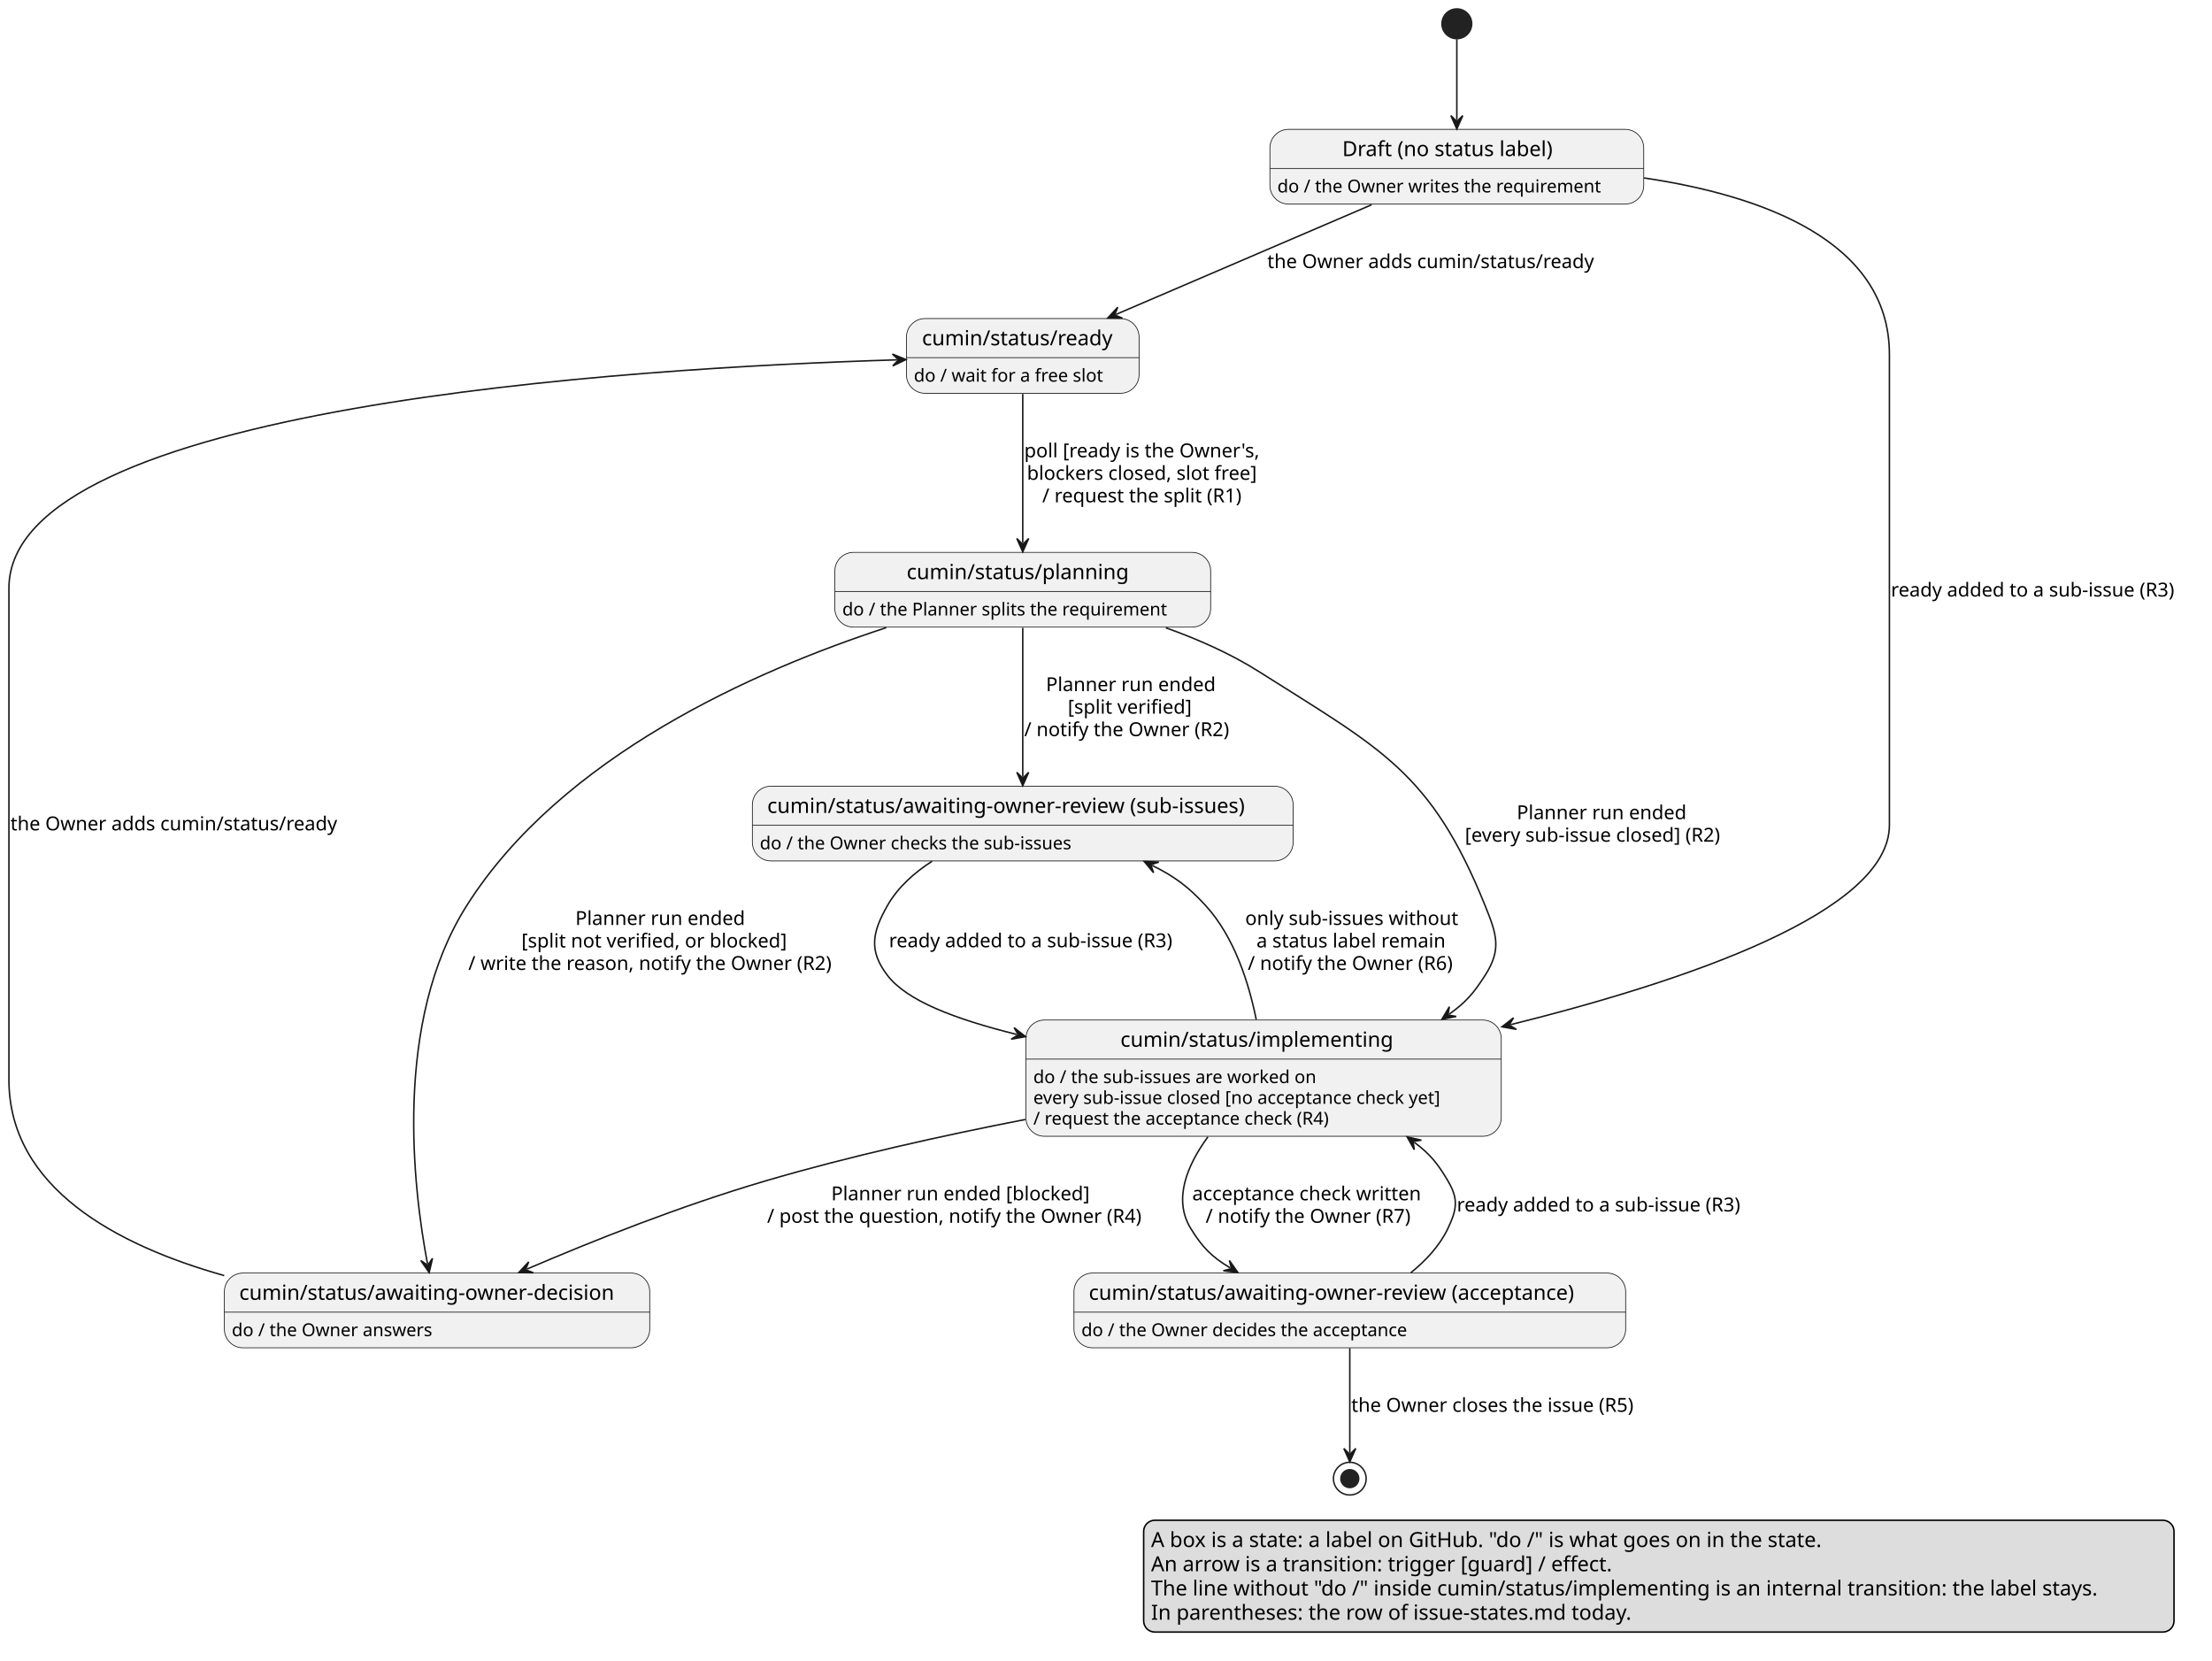
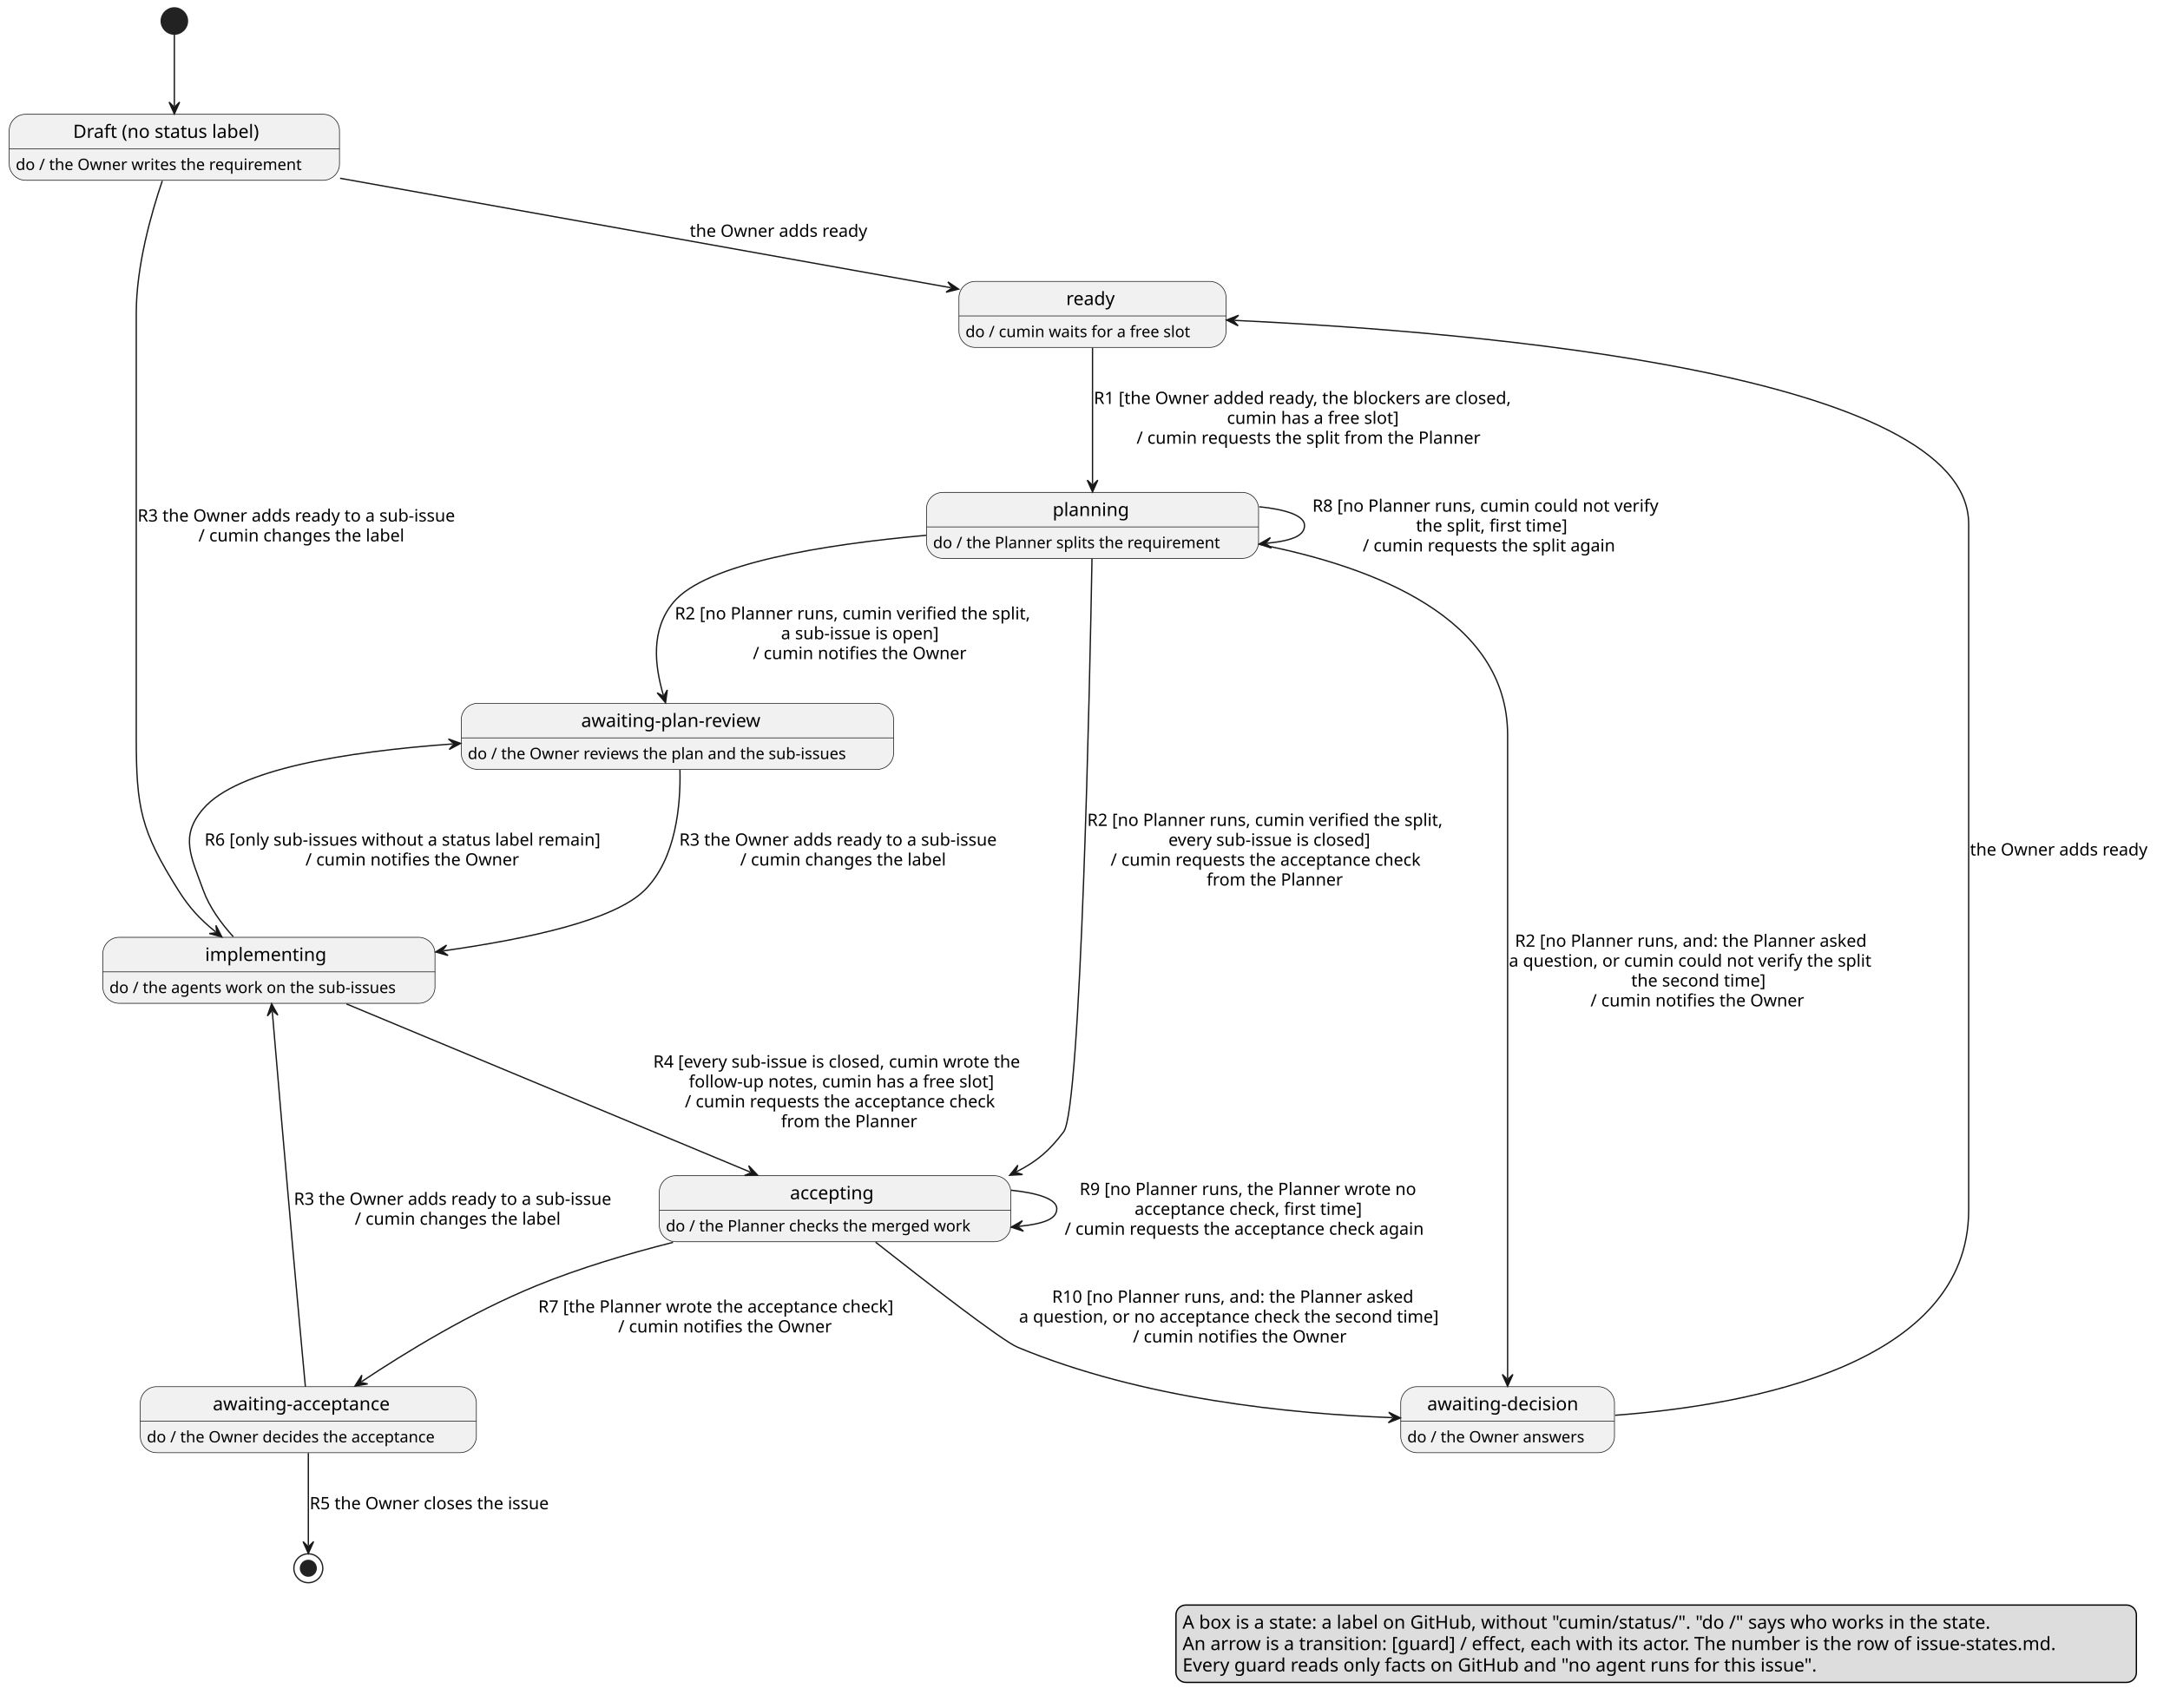
- <svg xmlns="http://www.w3.org/2000/svg" contentStyleType="text/css" data-diagram-type="STATE" height="1117px" preserveAspectRatio="none" style="width:1488px;height:1117px;background:#FFFFFF;" version="1.1" viewBox="0 0 1488 1117" width="1488px" zoomAndPan="magnify">
+ <svg xmlns="http://www.w3.org/2000/svg" contentStyleType="text/css" data-diagram-type="STATE" height="1300px" preserveAspectRatio="none" style="width:1652px;height:1300px;background:#FFFFFF;" version="1.1" viewBox="0 0 1652 1300" width="1652px" zoomAndPan="magnify">
  <defs />
  <g>
    <g id="Draft">
-       <rect fill="#F1F1F1" height="50.266" rx="12.5" ry="12.5" style="stroke:#181818;stroke-width:0.5;" width="251.451" x="854.27" y="87" />
-       <line style="stroke:#181818;stroke-width:0.5;" x1="854.27" x2="1105.721" y1="113.297" y2="113.297" />
-       <text fill="#000000" font-family="sans-serif" font-size="14" lengthAdjust="spacing" textLength="154.123" x="902.934" y="104.995">Draft (no status label)</text>
-       <text fill="#000000" font-family="sans-serif" font-size="12" lengthAdjust="spacing" textLength="231.451" x="859.27" y="129.435">do / the Owner writes the requirement</text>
+       <rect fill="#F1F1F1" height="50.266" rx="12.5" ry="12.5" style="stroke:#181818;stroke-width:0.5;" width="251.451" x="7" y="87" />
+       <line style="stroke:#181818;stroke-width:0.5;" x1="7" x2="258.451" y1="113.297" y2="113.297" />
+       <text fill="#000000" font-family="sans-serif" font-size="14" lengthAdjust="spacing" textLength="154.123" x="55.664" y="104.995">Draft (no status label)</text>
+       <text fill="#000000" font-family="sans-serif" font-size="12" lengthAdjust="spacing" textLength="231.451" x="12" y="129.435">do / the Owner writes the requirement</text>
    </g>
    <g id="Ready">
-       <rect fill="#F1F1F1" height="50.266" rx="12.5" ry="12.5" style="stroke:#181818;stroke-width:0.5;" width="156.506" x="609.75" y="214.26" />
-       <line style="stroke:#181818;stroke-width:0.5;" x1="609.75" x2="766.256" y1="240.557" y2="240.557" />
-       <text fill="#000000" font-family="sans-serif" font-size="14" lengthAdjust="spacing" textLength="135.543" x="620.231" y="232.255">cumin/status/ready</text>
-       <text fill="#000000" font-family="sans-serif" font-size="12" lengthAdjust="spacing" textLength="136.506" x="614.75" y="256.695">do / wait for a free slot</text>
+       <rect fill="#F1F1F1" height="50.266" rx="12.5" ry="12.5" style="stroke:#181818;stroke-width:0.5;" width="203.404" x="730.02" y="214.26" />
+       <line style="stroke:#181818;stroke-width:0.5;" x1="730.02" x2="933.424" y1="240.557" y2="240.557" />
+       <text fill="#000000" font-family="sans-serif" font-size="14" lengthAdjust="spacing" textLength="40.12" x="811.662" y="232.255">ready</text>
+       <text fill="#000000" font-family="sans-serif" font-size="12" lengthAdjust="spacing" textLength="183.404" x="735.02" y="256.695">do / cumin waits for a free slot</text>
    </g>
    <g id="Planning">
-       <rect fill="#F1F1F1" height="50.266" rx="12.5" ry="12.5" style="stroke:#181818;stroke-width:0.5;" width="252.793" x="561.6" y="371.53" />
-       <line style="stroke:#181818;stroke-width:0.5;" x1="561.6" x2="814.393" y1="397.827" y2="397.827" />
-       <text fill="#000000" font-family="sans-serif" font-size="14" lengthAdjust="spacing" textLength="156.174" x="609.91" y="389.525">cumin/status/planning</text>
-       <text fill="#000000" font-family="sans-serif" font-size="12" lengthAdjust="spacing" textLength="232.793" x="566.6" y="413.966">do / the Planner splits the requirement</text>
+       <rect fill="#F1F1F1" height="50.266" rx="12.5" ry="12.5" style="stroke:#181818;stroke-width:0.5;" width="252.793" x="705.33" y="374.9" />
+       <line style="stroke:#181818;stroke-width:0.5;" x1="705.33" x2="958.123" y1="401.197" y2="401.197" />
+       <text fill="#000000" font-family="sans-serif" font-size="14" lengthAdjust="spacing" textLength="60.751" x="801.351" y="392.895">planning</text>
+       <text fill="#000000" font-family="sans-serif" font-size="12" lengthAdjust="spacing" textLength="232.793" x="710.33" y="417.336">do / the Planner splits the requirement</text>
    </g>
    <g id="PlanReview">
-       <rect fill="#F1F1F1" height="50.266" rx="12.5" ry="12.5" style="stroke:#181818;stroke-width:0.5;" width="363.766" x="506.12" y="528.8" />
-       <line style="stroke:#181818;stroke-width:0.5;" x1="506.12" x2="869.886" y1="555.097" y2="555.097" />
-       <text fill="#000000" font-family="sans-serif" font-size="14" lengthAdjust="spacing" textLength="343.766" x="516.12" y="546.795">cumin/status/awaiting-owner-review (sub-issues)</text>
-       <text fill="#000000" font-family="sans-serif" font-size="12" lengthAdjust="spacing" textLength="224.725" x="511.12" y="571.236">do / the Owner checks the sub-issues</text>
+       <rect fill="#F1F1F1" height="50.266" rx="12.5" ry="12.5" style="stroke:#181818;stroke-width:0.5;" width="329.164" x="351.14" y="535.53" />
+       <line style="stroke:#181818;stroke-width:0.5;" x1="351.14" x2="680.304" y1="561.827" y2="561.827" />
+       <text fill="#000000" font-family="sans-serif" font-size="14" lengthAdjust="spacing" textLength="146.576" x="442.434" y="553.525">awaiting-plan-review</text>
+       <text fill="#000000" font-family="sans-serif" font-size="12" lengthAdjust="spacing" textLength="309.164" x="356.14" y="577.966">do / the Owner reviews the plan and the sub-issues</text>
    </g>
    <g id="Implementing">
-       <rect fill="#F1F1F1" height="78.203" rx="12.5" ry="12.5" style="stroke:#181818;stroke-width:0.5;" width="319.772" x="690.11" y="686.06" />
-       <line style="stroke:#181818;stroke-width:0.5;" x1="690.11" x2="1009.881" y1="712.357" y2="712.357" />
-       <text fill="#000000" font-family="sans-serif" font-size="14" lengthAdjust="spacing" textLength="192.602" x="753.694" y="704.055">cumin/status/implementing</text>
-       <text fill="#000000" font-family="sans-serif" font-size="12" lengthAdjust="spacing" textLength="203.121" x="695.11" y="728.495">do / the sub-issues are worked on</text>
-       <text fill="#000000" font-family="sans-serif" font-size="12" lengthAdjust="spacing" textLength="299.772" x="695.11" y="742.464">every sub-issue closed [no acceptance check yet]</text>
-       <text fill="#000000" font-family="sans-serif" font-size="12" lengthAdjust="spacing" textLength="218.35" x="695.11" y="756.433">/ request the acceptance check (R4)</text>
+       <rect fill="#F1F1F1" height="50.266" rx="12.5" ry="12.5" style="stroke:#181818;stroke-width:0.5;" width="252.875" x="78.29" y="713.66" />
+       <line style="stroke:#181818;stroke-width:0.5;" x1="78.29" x2="331.165" y1="739.957" y2="739.957" />
+       <text fill="#000000" font-family="sans-serif" font-size="14" lengthAdjust="spacing" textLength="97.18" x="156.138" y="731.655">implementing</text>
+       <text fill="#000000" font-family="sans-serif" font-size="12" lengthAdjust="spacing" textLength="232.875" x="83.29" y="756.096">do / the agents work on the sub-issues</text>
+     </g>
+     <g id="Accepting">
+       <rect fill="#F1F1F1" height="50.266" rx="12.5" ry="12.5" style="stroke:#181818;stroke-width:0.5;" width="267.588" x="501.93" y="895.16" />
+       <line style="stroke:#181818;stroke-width:0.5;" x1="501.93" x2="769.518" y1="921.457" y2="921.457" />
+       <text fill="#000000" font-family="sans-serif" font-size="14" lengthAdjust="spacing" textLength="68.612" x="601.418" y="913.155">accepting</text>
+       <text fill="#000000" font-family="sans-serif" font-size="12" lengthAdjust="spacing" textLength="247.588" x="506.93" y="937.596">do / the Planner checks the merged work</text>
    </g>
    <g id="Acceptance">
-       <rect fill="#F1F1F1" height="50.266" rx="12.5" ry="12.5" style="stroke:#181818;stroke-width:0.5;" width="371.128" x="722.44" y="856.26" />
-       <line style="stroke:#181818;stroke-width:0.5;" x1="722.44" x2="1093.568" y1="882.557" y2="882.557" />
-       <text fill="#000000" font-family="sans-serif" font-size="14" lengthAdjust="spacing" textLength="351.128" x="732.44" y="874.255">cumin/status/awaiting-owner-review (acceptance)</text>
-       <text fill="#000000" font-family="sans-serif" font-size="12" lengthAdjust="spacing" textLength="235.834" x="727.44" y="898.696">do / the Owner decides the acceptance</text>
+       <rect fill="#F1F1F1" height="50.266" rx="12.5" ry="12.5" style="stroke:#181818;stroke-width:0.5;" width="255.834" x="106.81" y="1055.79" />
+       <line style="stroke:#181818;stroke-width:0.5;" x1="106.81" x2="362.644" y1="1082.087" y2="1082.087" />
+       <text fill="#000000" font-family="sans-serif" font-size="14" lengthAdjust="spacing" textLength="145.414" x="162.02" y="1073.785">awaiting-acceptance</text>
+       <text fill="#000000" font-family="sans-serif" font-size="12" lengthAdjust="spacing" textLength="235.834" x="111.81" y="1098.226">do / the Owner decides the acceptance</text>
    </g>
    <g id="Decision">
-       <rect fill="#F1F1F1" height="50.266" rx="12.5" ry="12.5" style="stroke:#181818;stroke-width:0.5;" width="286.13" x="150.94" y="856.26" />
-       <line style="stroke:#181818;stroke-width:0.5;" x1="150.94" x2="437.07" y1="882.557" y2="882.557" />
-       <text fill="#000000" font-family="sans-serif" font-size="14" lengthAdjust="spacing" textLength="266.13" x="160.94" y="874.255">cumin/status/awaiting-owner-decision</text>
-       <text fill="#000000" font-family="sans-serif" font-size="12" lengthAdjust="spacing" textLength="142.728" x="155.94" y="898.696">do / the Owner answers</text>
+       <rect fill="#F1F1F1" height="50.266" rx="12.5" ry="12.5" style="stroke:#181818;stroke-width:0.5;" width="162.728" x="1066.36" y="1055.79" />
+       <line style="stroke:#181818;stroke-width:0.5;" x1="1066.36" x2="1229.089" y1="1082.087" y2="1082.087" />
+       <text fill="#000000" font-family="sans-serif" font-size="14" lengthAdjust="spacing" textLength="122.397" x="1086.525" y="1073.785">awaiting-decision</text>
+       <text fill="#000000" font-family="sans-serif" font-size="12" lengthAdjust="spacing" textLength="142.728" x="1071.36" y="1098.226">do / the Owner answers</text>
    </g>
-     <ellipse cx="980" cy="16" fill="#222222" rx="10" ry="10" style="stroke:#222222;stroke-width:1;" />
-     <ellipse cx="908" cy="994.53" fill="none" rx="11" ry="11" style="stroke:#222222;stroke-width:1;" />
-     <ellipse cx="908" cy="994.53" fill="#222222" rx="6" ry="6" style="stroke:#222222;stroke-width:1;" />
+     <ellipse cx="132.73" cy="16" fill="#222222" rx="10" ry="10" style="stroke:#222222;stroke-width:1;" />
+     <ellipse cx="234.73" cy="1194.06" fill="none" rx="11" ry="11" style="stroke:#222222;stroke-width:1;" />
+     <ellipse cx="234.73" cy="1194.06" fill="#222222" rx="6" ry="6" style="stroke:#222222;stroke-width:1;" />
    <g class="link" data-entity-1=".start." data-entity-2="Draft" data-source-line="32" data-uid="lnk3" id="link_.start._Draft">
-       <path d="M980,26.37 C980,40.32 980,61.02 980,80.74" fill="none" id="*start*-to-Draft" style="stroke:#181818;stroke-width:1;" />
-       <polygon fill="#181818" points="980,86.74,984,77.74,980,81.74,976,77.74,980,86.74" style="stroke:#181818;stroke-width:1;" />
+       <path d="M132.73,26.37 C132.73,40.32 132.73,61.02 132.73,80.74" fill="none" id="*start*-to-Draft" style="stroke:#181818;stroke-width:1;" />
+       <polygon fill="#181818" points="132.73,86.74,136.73,77.74,132.73,81.74,128.73,77.74,132.73,86.74" style="stroke:#181818;stroke-width:1;" />
    </g>
    <g class="link" data-entity-1="Draft" data-entity-2="Ready" data-source-line="33" data-uid="lnk4" id="link_Draft_Ready">
-       <path d="M922.66,137.73 C871.34,159.75 802.004,189.484 750.724,211.484" fill="none" id="Draft-to-Ready" style="stroke:#181818;stroke-width:1;" />
-       <polygon fill="#181818" points="745.21,213.85,755.058,213.978,749.805,211.879,751.904,206.626,745.21,213.85" style="stroke:#181818;stroke-width:1;" />
-       <text fill="#000000" font-family="sans-serif" font-size="13" lengthAdjust="spacing" textLength="233.283" x="852.48" y="180.327">the Owner adds cumin/status/ready</text>
+       <path d="M258.9,135.74 C393.79,159.91 599.124,196.711 723.874,219.071" fill="none" id="Draft-to-Ready" style="stroke:#181818;stroke-width:1;" />
+       <polygon fill="#181818" points="729.78,220.13,721.627,214.605,724.858,219.248,720.216,222.479,729.78,220.13" style="stroke:#181818;stroke-width:1;" />
+       <text fill="#000000" font-family="sans-serif" font-size="13" lengthAdjust="spacing" textLength="144.676" x="525.08" y="180.327">the Owner adds ready</text>
    </g>
    <g class="link" data-entity-1="Draft" data-entity-2="Implementing" data-source-line="34" data-uid="lnk5" id="link_Draft_Implementing">
-       <path d="M1105.94,119.68 C1184.59,131.37 1271,161.67 1271,238.4 C1271,238.4 1271,238.4 1271,554.93 C1271,613.42 1135.162,659.55 1016.182,689.19" fill="none" id="Draft-to-Implementing" style="stroke:#181818;stroke-width:1;" />
-       <polygon fill="#181818" points="1010.36,690.64,1020.06,692.346,1015.212,689.431,1018.126,684.583,1010.36,690.64" style="stroke:#181818;stroke-width:1;" />
-       <text fill="#000000" font-family="sans-serif" font-size="13" lengthAdjust="spacing" textLength="208.451" x="1272" y="401.227">ready added to a sub-issue (R3)</text>
+       <path d="M123.55,137.7 C115.05,162.68 103.73,202.68 103.73,238.4 C103.73,238.4 103.73,238.4 103.73,561.66 C103.73,615.2 107.2,632.49 135.73,677.79 C144.27,691.36 152.154,699.776 164.214,709.576" fill="none" id="Draft-to-Implementing" style="stroke:#181818;stroke-width:1;" />
+       <polygon fill="#181818" points="168.87,713.36,164.408,704.58,164.99,710.207,159.363,710.788,168.87,713.36" style="stroke:#181818;stroke-width:1;" />
+       <text fill="#000000" font-family="sans-serif" font-size="13" lengthAdjust="spacing" textLength="260.876" x="104.73" y="397.097">R3 the Owner adds ready to a sub-issue</text>
+       <text fill="#000000" font-family="sans-serif" font-size="13" lengthAdjust="spacing" textLength="168.2" x="151.068" y="412.23">/ cumin changes the label</text>
    </g>
    <g class="link" data-entity-1="Ready" data-entity-2="Planning" data-source-line="35" data-uid="lnk6" id="link_Ready_Planning">
-       <path d="M688,265 C688,294.07 688,336.15 688,365.18" fill="none" id="Ready-to-Planning" style="stroke:#181818;stroke-width:1;" />
-       <polygon fill="#181818" points="688,371.18,692,362.18,688,366.18,684,362.18,688,371.18" style="stroke:#181818;stroke-width:1;" />
-       <text fill="#000000" font-family="sans-serif" font-size="13" lengthAdjust="spacing" textLength="170.93" x="689" y="307.597">poll [ready is the Owner's,</text>
-       <text fill="#000000" font-family="sans-serif" font-size="13" lengthAdjust="spacing" textLength="167.299" x="690.815" y="322.73">blockers closed, slot free]</text>
-       <text fill="#000000" font-family="sans-serif" font-size="13" lengthAdjust="spacing" textLength="146.739" x="701.096" y="337.863">/ request the split (R1)</text>
+       <path d="M831.73,264.83 C831.73,294.64 831.73,338.74 831.73,368.56" fill="none" id="Ready-to-Planning" style="stroke:#181818;stroke-width:1;" />
+       <polygon fill="#181818" points="831.73,374.56,835.73,365.56,831.73,369.56,827.73,365.56,831.73,374.56" style="stroke:#181818;stroke-width:1;" />
+       <text fill="#000000" font-family="sans-serif" font-size="13" lengthAdjust="spacing" textLength="344.443" x="832.73" y="307.597">R1 [the Owner added ready, the blockers are closed,</text>
+       <text fill="#000000" font-family="sans-serif" font-size="13" lengthAdjust="spacing" textLength="141.8" x="934.051" y="322.73">cumin has a free slot]</text>
+       <text fill="#000000" font-family="sans-serif" font-size="13" lengthAdjust="spacing" textLength="279.475" x="865.214" y="337.863">/ cumin requests the split from the Planner</text>
    </g>
    <g class="link" data-entity-1="Planning" data-entity-2="PlanReview" data-source-line="36" data-uid="lnk7" id="link_Planning_PlanReview">
-       <path d="M688,422.26 C688,451.34 688,493.42 688,522.44" fill="none" id="Planning-to-PlanReview" style="stroke:#181818;stroke-width:1;" />
-       <polygon fill="#181818" points="688,528.44,692,519.44,688,523.44,684,519.44,688,528.44" style="stroke:#181818;stroke-width:1;" />
-       <text fill="#000000" font-family="sans-serif" font-size="13" lengthAdjust="spacing" textLength="120.066" x="703.622" y="464.867">Planner run ended</text>
-       <text fill="#000000" font-family="sans-serif" font-size="13" lengthAdjust="spacing" textLength="90.708" x="718.301" y="480">[split verified]</text>
-       <text fill="#000000" font-family="sans-serif" font-size="13" lengthAdjust="spacing" textLength="149.31" x="689" y="495.132">/ notify the Owner (R2)</text>
+       <path d="M705.05,407.58 C627.07,414.56 537.45,428.95 512.73,458.53 C495.15,479.55 498.433,506.749 504.993,529.289" fill="none" id="Planning-to-PlanReview" style="stroke:#181818;stroke-width:1;" />
+       <polygon fill="#181818" points="506.67,535.05,507.996,525.291,505.273,530.249,500.314,527.526,506.67,535.05" style="stroke:#181818;stroke-width:1;" />
+       <text fill="#000000" font-family="sans-serif" font-size="13" lengthAdjust="spacing" textLength="291.262" x="513.73" y="471.597">R2 [no Planner runs, cumin verified the split,</text>
+       <text fill="#000000" font-family="sans-serif" font-size="13" lengthAdjust="spacing" textLength="129.613" x="594.555" y="486.73">a sub-issue is open]</text>
+       <text fill="#000000" font-family="sans-serif" font-size="13" lengthAdjust="spacing" textLength="172.453" x="573.135" y="501.863">/ cumin notifies the Owner</text>
    </g>
-     <g class="link" data-entity-1="Planning" data-entity-2="Implementing" data-source-line="37" data-uid="lnk8" id="link_Planning_Implementing">
-       <path d="M784.27,422.26 C805.82,429.95 827.92,439.69 847,451.8 C929.08,503.87 962.57,518.94 999,609.06 C1006.83,628.43 1010.29,638.49 999,656.06 C991.47,667.79 986.26,674.057 974.84,682.127" fill="none" id="Planning-to-Implementing" style="stroke:#181818;stroke-width:1;" />
-       <polygon fill="#181818" points="969.94,685.59,979.598,683.663,974.023,682.705,974.982,677.129,969.94,685.59" style="stroke:#181818;stroke-width:1;" />
-       <text fill="#000000" font-family="sans-serif" font-size="13" lengthAdjust="spacing" textLength="120.066" x="1020.328" y="550.997">Planner run ended</text>
-       <text fill="#000000" font-family="sans-serif" font-size="13" lengthAdjust="spacing" textLength="189.801" x="985.46" y="566.13">[every sub-issue closed] (R2)</text>
+     <g class="link" data-entity-1="Planning" data-entity-2="Accepting" data-source-line="37" data-uid="lnk8" id="link_Planning_Accepting">
+       <path d="M831.32,425.39 C829.69,518.06 823.02,844.3 809.73,861.79 C798.95,875.98 789.905,883.984 774.005,892.094" fill="none" id="Planning-to-Accepting" style="stroke:#181818;stroke-width:1;" />
+       <polygon fill="#181818" points="768.66,894.82,778.495,894.294,773.114,892.548,774.86,887.167,768.66,894.82" style="stroke:#181818;stroke-width:1;" />
+       <text fill="#000000" font-family="sans-serif" font-size="13" lengthAdjust="spacing" textLength="291.262" x="827.7" y="628.857">R2 [no Planner runs, cumin verified the split,</text>
+       <text fill="#000000" font-family="sans-serif" font-size="13" lengthAdjust="spacing" textLength="167.667" x="889.498" y="643.99">every sub-issue is closed]</text>
+       <text fill="#000000" font-family="sans-serif" font-size="13" lengthAdjust="spacing" textLength="255.773" x="845.445" y="659.122">/ cumin requests the acceptance check</text>
+       <text fill="#000000" font-family="sans-serif" font-size="13" lengthAdjust="spacing" textLength="109.376" x="918.643" y="674.255">from the Planner</text>
    </g>
-     <g class="link" data-entity-1="Planning" data-entity-2="Decision" data-source-line="38" data-uid="lnk9" id="link_Planning_Decision">
-       <path d="M596.2,422.16 C507.6,451.07 377.79,508.43 314,609.06 C264.31,687.46 278.004,799.475 287.574,850.045" fill="none" id="Planning-to-Decision" style="stroke:#181818;stroke-width:1;" />
-       <polygon fill="#181818" points="288.69,855.94,290.947,846.353,287.76,851.027,283.086,847.841,288.69,855.94" style="stroke:#181818;stroke-width:1;" />
-       <text fill="#000000" font-family="sans-serif" font-size="13" lengthAdjust="spacing" textLength="120.066" x="387.033" y="622.127">Planner run ended</text>
-       <text fill="#000000" font-family="sans-serif" font-size="13" lengthAdjust="spacing" textLength="192.569" x="350.782" y="637.26">[split not verified, or blocked]</text>
-       <text fill="#000000" font-family="sans-serif" font-size="13" lengthAdjust="spacing" textLength="264.132" x="315" y="652.393">/ write the reason, notify the Owner (R2)</text>
+     <g class="link" data-entity-1="Planning" data-entity-2="Planning" data-source-line="38" data-uid="lnk9" id="link_Planning_Planning">
+       <path d="M958.59,385.84 C979.07,387.89 993.12,392.62 993.12,400.03 C993.12,407.44 985.04,411.572 964.56,413.622" fill="none" id="Planning-to-Planning" style="stroke:#181818;stroke-width:1;" />
+       <polygon fill="#181818" points="958.59,414.22,967.944,417.304,963.565,413.722,967.147,409.344,958.59,414.22" style="stroke:#181818;stroke-width:1;" />
+       <text fill="#000000" font-family="sans-serif" font-size="13" lengthAdjust="spacing" textLength="282.775" x="999.12" y="389.597">R8 [no Planner runs, cumin could not verify</text>
+       <text fill="#000000" font-family="sans-serif" font-size="13" lengthAdjust="spacing" textLength="125.055" x="1077.98" y="404.73">the split, first time]</text>
+       <text fill="#000000" font-family="sans-serif" font-size="13" lengthAdjust="spacing" textLength="206.134" x="1037.441" y="419.863">/ cumin requests the split again</text>
    </g>
-     <g class="link" data-entity-1="PlanReview" data-entity-2="Implementing" data-source-line="39" data-uid="lnk10" id="link_PlanReview_Implementing">
-       <path d="M627.01,579.27 C615.02,586.96 604,596.76 597,609.06 C586.67,627.22 584.29,639.48 597,656.06 C610,673.03 641.747,685.272 684.087,695.802" fill="none" id="PlanReview-to-Implementing" style="stroke:#181818;stroke-width:1;" />
-       <polygon fill="#181818" points="689.91,697.25,682.141,691.196,685.058,696.043,680.211,698.96,689.91,697.25" style="stroke:#181818;stroke-width:1;" />
-       <text fill="#000000" font-family="sans-serif" font-size="13" lengthAdjust="spacing" textLength="208.451" x="598" y="637.127">ready added to a sub-issue (R3)</text>
+     <g class="link" data-entity-1="Planning" data-entity-2="Decision" data-source-line="39" data-uid="lnk10" id="link_Planning_Decision">
+       <path d="M958.43,414.43 C1046.35,431.58 1147.73,470.65 1147.73,559.66 C1147.73,559.66 1147.73,559.66 1147.73,921.29 C1147.73,968.8 1147.73,1018.31 1147.73,1049.47" fill="none" id="Planning-to-Decision" style="stroke:#181818;stroke-width:1;" />
+       <polygon fill="#181818" points="1147.73,1055.47,1151.73,1046.47,1147.73,1050.47,1143.73,1046.47,1147.73,1055.47" style="stroke:#181818;stroke-width:1;" />
+       <text fill="#000000" font-family="sans-serif" font-size="13" lengthAdjust="spacing" textLength="287.39" x="1153.342" y="720.857">R2 [no Planner runs, and: the Planner asked</text>
+       <text fill="#000000" font-family="sans-serif" font-size="13" lengthAdjust="spacing" textLength="296.613" x="1148.73" y="735.99">a question, or cumin could not verify the split</text>
+       <text fill="#000000" font-family="sans-serif" font-size="13" lengthAdjust="spacing" textLength="110.405" x="1241.834" y="751.122">the second time]</text>
+       <text fill="#000000" font-family="sans-serif" font-size="13" lengthAdjust="spacing" textLength="172.453" x="1210.81" y="766.255">/ cumin notifies the Owner</text>
+     </g>
+     <g class="link" data-entity-1="PlanReview" data-entity-2="Implementing" data-source-line="40" data-uid="lnk11" id="link_PlanReview_Implementing">
+       <path d="M517.64,586.15 C518.26,612.49 514.85,653.8 490.73,677.79 C467.84,700.56 402.98,714.676 337.56,723.966" fill="none" id="PlanReview-to-Implementing" style="stroke:#181818;stroke-width:1;" />
+       <polygon fill="#181818" points="331.62,724.81,341.093,727.505,336.57,724.107,339.968,719.584,331.62,724.81" style="stroke:#181818;stroke-width:1;" />
+       <text fill="#000000" font-family="sans-serif" font-size="13" lengthAdjust="spacing" textLength="260.876" x="517.12" y="643.857">R3 the Owner adds ready to a sub-issue</text>
+       <text fill="#000000" font-family="sans-serif" font-size="13" lengthAdjust="spacing" textLength="168.2" x="563.458" y="658.99">/ cumin changes the label</text>
    </g>
    <g class="link" data-entity-1="Implementing" data-entity-2="PlanReview" data-source-line="42" data-uid="lnk13" id="link_Implementing_PlanReview">
-       <path d="M845.05,685.68 C840.1,661.16 830.31,630.15 811,609.06 C799.66,596.67 790.338,589.631 775.078,582.081" fill="none" id="Implementing-to-PlanReview" style="stroke:#181818;stroke-width:1;" />
-       <polygon fill="#181818" points="769.7,579.42,775.993,586.996,774.182,581.637,779.54,579.826,769.7,579.42" style="stroke:#181818;stroke-width:1;" />
-       <text fill="#000000" font-family="sans-serif" font-size="13" lengthAdjust="spacing" textLength="152.756" x="837.62" y="622.127">only sub-issues without</text>
-       <text fill="#000000" font-family="sans-serif" font-size="13" lengthAdjust="spacing" textLength="137.573" x="845.212" y="637.26">a status label remain</text>
-       <text fill="#000000" font-family="sans-serif" font-size="13" lengthAdjust="spacing" textLength="149.31" x="839.343" y="652.393">/ notify the Owner (R6)</text>
+       <path d="M177.59,713.19 C168.5,703.2 159.48,690.93 154.73,677.79 C145.34,651.88 136.74,636.67 154.73,615.79 C180.73,585.6 262.306,572.447 344.676,566.427" fill="none" id="Implementing-to-PlanReview" style="stroke:#181818;stroke-width:1;" />
+       <polygon fill="#181818" points="350.66,565.99,341.392,562.657,345.673,566.355,341.976,570.635,350.66,565.99" style="stroke:#181818;stroke-width:1;" />
+       <text fill="#000000" font-family="sans-serif" font-size="13" lengthAdjust="spacing" textLength="326.041" x="155.73" y="643.857">R6 [only sub-issues without a status label remain]</text>
+       <text fill="#000000" font-family="sans-serif" font-size="13" lengthAdjust="spacing" textLength="172.453" x="232.524" y="658.99">/ cumin notifies the Owner</text>
    </g>
-     <g class="link" data-entity-1="Implementing" data-entity-2="Acceptance" data-source-line="40" data-uid="lnk11" id="link_Implementing_Acceptance">
-       <path d="M812.56,764.63 C798.68,783.64 788.94,806.65 801,826.26 C808.63,838.68 814.932,845.285 827.552,852.785" fill="none" id="Implementing-to-Acceptance" style="stroke:#181818;stroke-width:1;" />
-       <polygon fill="#181818" points="832.71,855.85,827.017,847.813,828.412,853.296,822.93,854.691,832.71,855.85" style="stroke:#181818;stroke-width:1;" />
-       <text fill="#000000" font-family="sans-serif" font-size="13" lengthAdjust="spacing" textLength="167.305" x="802" y="807.327">acceptance check written</text>
-       <text fill="#000000" font-family="sans-serif" font-size="13" lengthAdjust="spacing" textLength="149.31" x="810.998" y="822.46">/ notify the Owner (R7)</text>
+     <g class="link" data-entity-1="Implementing" data-entity-2="Accepting" data-source-line="41" data-uid="lnk12" id="link_Implementing_Accepting">
+       <path d="M263.75,764.38 C346.06,798.65 488.891,858.143 571.181,892.413" fill="none" id="Implementing-to-Accepting" style="stroke:#181818;stroke-width:1;" />
+       <polygon fill="#181818" points="576.72,894.72,569.949,887.567,572.104,892.798,566.874,894.953,576.72,894.72" style="stroke:#181818;stroke-width:1;" />
+       <text fill="#000000" font-family="sans-serif" font-size="13" lengthAdjust="spacing" textLength="303.894" x="497.32" y="812.857">R4 [every sub-issue is closed, cumin wrote the</text>
+       <text fill="#000000" font-family="sans-serif" font-size="13" lengthAdjust="spacing" textLength="249.78" x="524.377" y="827.99">follow-up notes, cumin has a free slot]</text>
+       <text fill="#000000" font-family="sans-serif" font-size="13" lengthAdjust="spacing" textLength="255.773" x="521.381" y="843.122">/ cumin requests the acceptance check</text>
+       <text fill="#000000" font-family="sans-serif" font-size="13" lengthAdjust="spacing" textLength="109.376" x="594.579" y="858.255">from the Planner</text>
    </g>
-     <g class="link" data-entity-1="Acceptance" data-entity-2="Implementing" data-source-line="43" data-uid="lnk14" id="link_Acceptance_Implementing">
-       <path d="M949.1,856.01 C959.1,847.9 968.49,837.92 974,826.26 C980.08,813.41 981.24,806.5 974,794.26 C967.12,782.64 962.269,776.461 951.369,768.281" fill="none" id="Acceptance-to-Implementing" style="stroke:#181818;stroke-width:1;" />
-       <polygon fill="#181818" points="946.57,764.68,951.367,773.281,950.569,767.681,956.169,766.883,946.57,764.68" style="stroke:#181818;stroke-width:1;" />
-       <text fill="#000000" font-family="sans-serif" font-size="13" lengthAdjust="spacing" textLength="208.451" x="980.01" y="814.827">ready added to a sub-issue (R3)</text>
+     <g class="link" data-entity-1="Accepting" data-entity-2="Acceptance" data-source-line="43" data-uid="lnk14" id="link_Accepting_Acceptance">
+       <path d="M512.37,945.92 C478.18,954.52 441.48,965.44 408.73,978.79 C358.09,999.45 309.337,1029.319 275.197,1052.009" fill="none" id="Accepting-to-Acceptance" style="stroke:#181818;stroke-width:1;" />
+       <polygon fill="#181818" points="270.2,1055.33,279.91,1053.68,274.364,1052.562,275.481,1047.017,270.2,1055.33" style="stroke:#181818;stroke-width:1;" />
+       <text fill="#000000" font-family="sans-serif" font-size="13" lengthAdjust="spacing" textLength="294.195" x="409.73" y="999.357">R7 [the Planner wrote the acceptance check]</text>
+       <text fill="#000000" font-family="sans-serif" font-size="13" lengthAdjust="spacing" textLength="172.453" x="470.601" y="1014.49">/ cumin notifies the Owner</text>
    </g>
-     <g class="link" data-entity-1="Implementing" data-entity-2="Decision" data-source-line="41" data-uid="lnk12" id="link_Implementing_Decision">
-       <path d="M689.73,752.96 C633.92,763.81 571.23,777.72 515,794.26 C457.12,811.29 398.626,834.679 354.456,853.589" fill="none" id="Implementing-to-Decision" style="stroke:#181818;stroke-width:1;" />
-       <polygon fill="#181818" points="348.94,855.95,358.788,856.085,353.536,853.982,355.639,848.731,348.94,855.95" style="stroke:#181818;stroke-width:1;" />
-       <text fill="#000000" font-family="sans-serif" font-size="13" lengthAdjust="spacing" textLength="185.085" x="559.164" y="807.327">Planner run ended [blocked]</text>
-       <text fill="#000000" font-family="sans-serif" font-size="13" lengthAdjust="spacing" textLength="271.413" x="516" y="822.46">/ post the question, notify the Owner (R4)</text>
+     <g class="link" data-entity-1="Accepting" data-entity-2="Accepting" data-source-line="44" data-uid="lnk15" id="link_Accepting_Accepting">
+       <path d="M769.79,906.24 C790.46,908.36 804.52,913.05 804.52,920.29 C804.52,927.54 796.429,931.618 775.759,933.738" fill="none" id="Accepting-to-Accepting" style="stroke:#181818;stroke-width:1;" />
+       <polygon fill="#181818" points="769.79,934.35,779.151,937.411,774.764,933.84,778.335,929.453,769.79,934.35" style="stroke:#181818;stroke-width:1;" />
+       <text fill="#000000" font-family="sans-serif" font-size="13" lengthAdjust="spacing" textLength="273.254" x="821.863" y="909.857">R9 [no Planner runs, the Planner wrote no</text>
+       <text fill="#000000" font-family="sans-serif" font-size="13" lengthAdjust="spacing" textLength="189.395" x="863.793" y="924.99">acceptance check, first time]</text>
+       <text fill="#000000" font-family="sans-serif" font-size="13" lengthAdjust="spacing" textLength="295.94" x="810.52" y="940.122">/ cumin requests the acceptance check again</text>
    </g>
-     <g class="link" data-entity-1="Acceptance" data-entity-2=".end." data-source-line="44" data-uid="lnk16" id="link_Acceptance_.end.">
-       <path d="M908,906.79 C908,930.68 908,959.95 908,977.23" fill="none" id="Acceptance-to-*end*" style="stroke:#181818;stroke-width:1;" />
-       <polygon fill="#181818" points="908,983.23,912,974.23,908,978.23,904,974.23,908,983.23" style="stroke:#181818;stroke-width:1;" />
-       <text fill="#000000" font-family="sans-serif" font-size="13" lengthAdjust="spacing" textLength="206.876" x="909" y="949.597">the Owner closes the issue (R5)</text>
+     <g class="link" data-entity-1="Accepting" data-entity-2="Decision" data-source-line="45" data-uid="lnk16" id="link_Accepting_Decision">
+       <path d="M666.61,945.8 C703.77,975.08 762.71,1020.79 774.73,1025.79 C869.57,1065.27 982.374,1076.465 1060.084,1079.385" fill="none" id="Accepting-to-Decision" style="stroke:#181818;stroke-width:1;" />
+       <polygon fill="#181818" points="1066.08,1079.61,1057.236,1075.275,1061.083,1079.422,1056.936,1083.269,1066.08,1079.61" style="stroke:#181818;stroke-width:1;" />
+       <text fill="#000000" font-family="sans-serif" font-size="13" lengthAdjust="spacing" textLength="295.661" x="800.886" y="991.857">R10 [no Planner runs, and: the Planner asked</text>
+       <text fill="#000000" font-family="sans-serif" font-size="13" lengthAdjust="spacing" textLength="345.973" x="775.73" y="1006.99">a question, or no acceptance check the second time]</text>
+       <text fill="#000000" font-family="sans-serif" font-size="13" lengthAdjust="spacing" textLength="172.453" x="862.49" y="1022.122">/ cumin notifies the Owner</text>
    </g>
-     <g class="link" data-entity-1="Decision" data-entity-2="Ready" data-source-line="45" data-uid="lnk17" id="link_Decision_Ready">
-       <path d="M150.84,857.97 C78.56,837.62 6,799.05 6,726.16 C6,395.66 6,395.66 6,395.66 C6,273.09 424.103,247.462 603.433,242.032" fill="none" id="Decision-to-Ready" style="stroke:#181818;stroke-width:1;" />
-       <polygon fill="#181818" points="609.43,241.85,600.313,238.124,604.432,242.001,600.555,246.121,609.43,241.85" style="stroke:#181818;stroke-width:1;" />
-       <text fill="#000000" font-family="sans-serif" font-size="13" lengthAdjust="spacing" textLength="233.283" x="7" y="558.497">the Owner adds cumin/status/ready</text>
+     <g class="link" data-entity-1="Acceptance" data-entity-2="Implementing" data-source-line="46" data-uid="lnk17" id="link_Acceptance_Implementing">
+       <path d="M232.48,1055.76 C230.03,1029.45 226.04,986.14 222.73,948.79 C216.8,882.05 210.595,809.259 207.296,770.229" fill="none" id="Acceptance-to-Implementing" style="stroke:#181818;stroke-width:1;" />
+       <polygon fill="#181818" points="206.79,764.25,203.562,773.555,207.211,769.232,211.534,772.881,206.79,764.25" style="stroke:#181818;stroke-width:1;" />
+       <text fill="#000000" font-family="sans-serif" font-size="13" lengthAdjust="spacing" textLength="260.876" x="223.73" y="917.357">R3 the Owner adds ready to a sub-issue</text>
+       <text fill="#000000" font-family="sans-serif" font-size="13" lengthAdjust="spacing" textLength="168.2" x="270.068" y="932.49">/ cumin changes the label</text>
    </g>
-     <g class="legend" data-source-line="47">
-       <rect fill="#DDDDDD" height="75.188" rx="7.5" ry="7.5" style="stroke:#000000;stroke-width:1;" width="693.122" x="769.329" y="1022.53" />
-       <text fill="#000000" font-family="sans-serif" font-size="14" lengthAdjust="spacing" textLength="490.827" x="774.329" y="1040.525">A box is a state: a label on GitHub. "do /" is what goes on in the state.</text>
-       <text fill="#000000" font-family="sans-serif" font-size="14" lengthAdjust="spacing" textLength="333.956" x="774.329" y="1056.822">An arrow is a transition: trigger [guard] / effect.</text>
-       <text fill="#000000" font-family="sans-serif" font-size="14" lengthAdjust="spacing" textLength="683.122" x="774.329" y="1073.119">The line without "do /" inside cumin/status/implementing is an internal transition: the label stays.</text>
-       <text fill="#000000" font-family="sans-serif" font-size="14" lengthAdjust="spacing" textLength="348.551" x="774.329" y="1089.416">In parentheses: the row of issue-states.md today.</text>
+     <g class="link" data-entity-1="Acceptance" data-entity-2=".end." data-source-line="47" data-uid="lnk19" id="link_Acceptance_.end.">
+       <path d="M234.73,1106.32 C234.73,1130.21 234.73,1159.48 234.73,1176.76" fill="none" id="Acceptance-to-*end*" style="stroke:#181818;stroke-width:1;" />
+       <polygon fill="#181818" points="234.73,1182.76,238.73,1173.76,234.73,1177.76,230.73,1173.76,234.73,1182.76" style="stroke:#181818;stroke-width:1;" />
+       <text fill="#000000" font-family="sans-serif" font-size="13" lengthAdjust="spacing" textLength="196.733" x="235.73" y="1149.127">R5 the Owner closes the issue</text>
+     </g>
+     <g class="link" data-entity-1="Decision" data-entity-2="Ready" data-source-line="48" data-uid="lnk20" id="link_Decision_Ready">
+       <path d="M1229.58,1077.58 C1333.29,1069.74 1498.73,1038.82 1498.73,921.29 C1498.73,399.03 1498.73,399.03 1498.73,399.03 C1498.73,284.31 1126.593,252.691 939.743,243.931" fill="none" id="Decision-to-Ready" style="stroke:#181818;stroke-width:1;" />
+       <polygon fill="#181818" points="933.75,243.65,942.553,248.067,938.745,243.884,942.927,240.076,933.75,243.65" style="stroke:#181818;stroke-width:1;" />
+       <text fill="#000000" font-family="sans-serif" font-size="13" lengthAdjust="spacing" textLength="144.676" x="1499.73" y="651.357">the Owner adds ready</text>
+     </g>
+     <g class="legend" data-source-line="50">
+       <rect fill="#DDDDDD" height="58.891" rx="7.5" ry="7.5" style="stroke:#000000;stroke-width:1;" width="731.157" x="895.249" y="1222.06" />
+       <text fill="#000000" font-family="sans-serif" font-size="14" lengthAdjust="spacing" textLength="665.8" x="900.249" y="1240.055">A box is a state: a label on GitHub, without "cumin/status/". "do /" says who works in the state.</text>
+       <text fill="#000000" font-family="sans-serif" font-size="14" lengthAdjust="spacing" textLength="721.157" x="900.249" y="1256.352">An arrow is a transition: [guard] / effect, each with its actor. The number is the row of issue-states.md.</text>
+       <text fill="#000000" font-family="sans-serif" font-size="14" lengthAdjust="spacing" textLength="520.406" x="900.249" y="1272.649">Every guard reads only facts on GitHub and "no agent runs for this issue".</text>
    </g>
  </g>
</svg>
